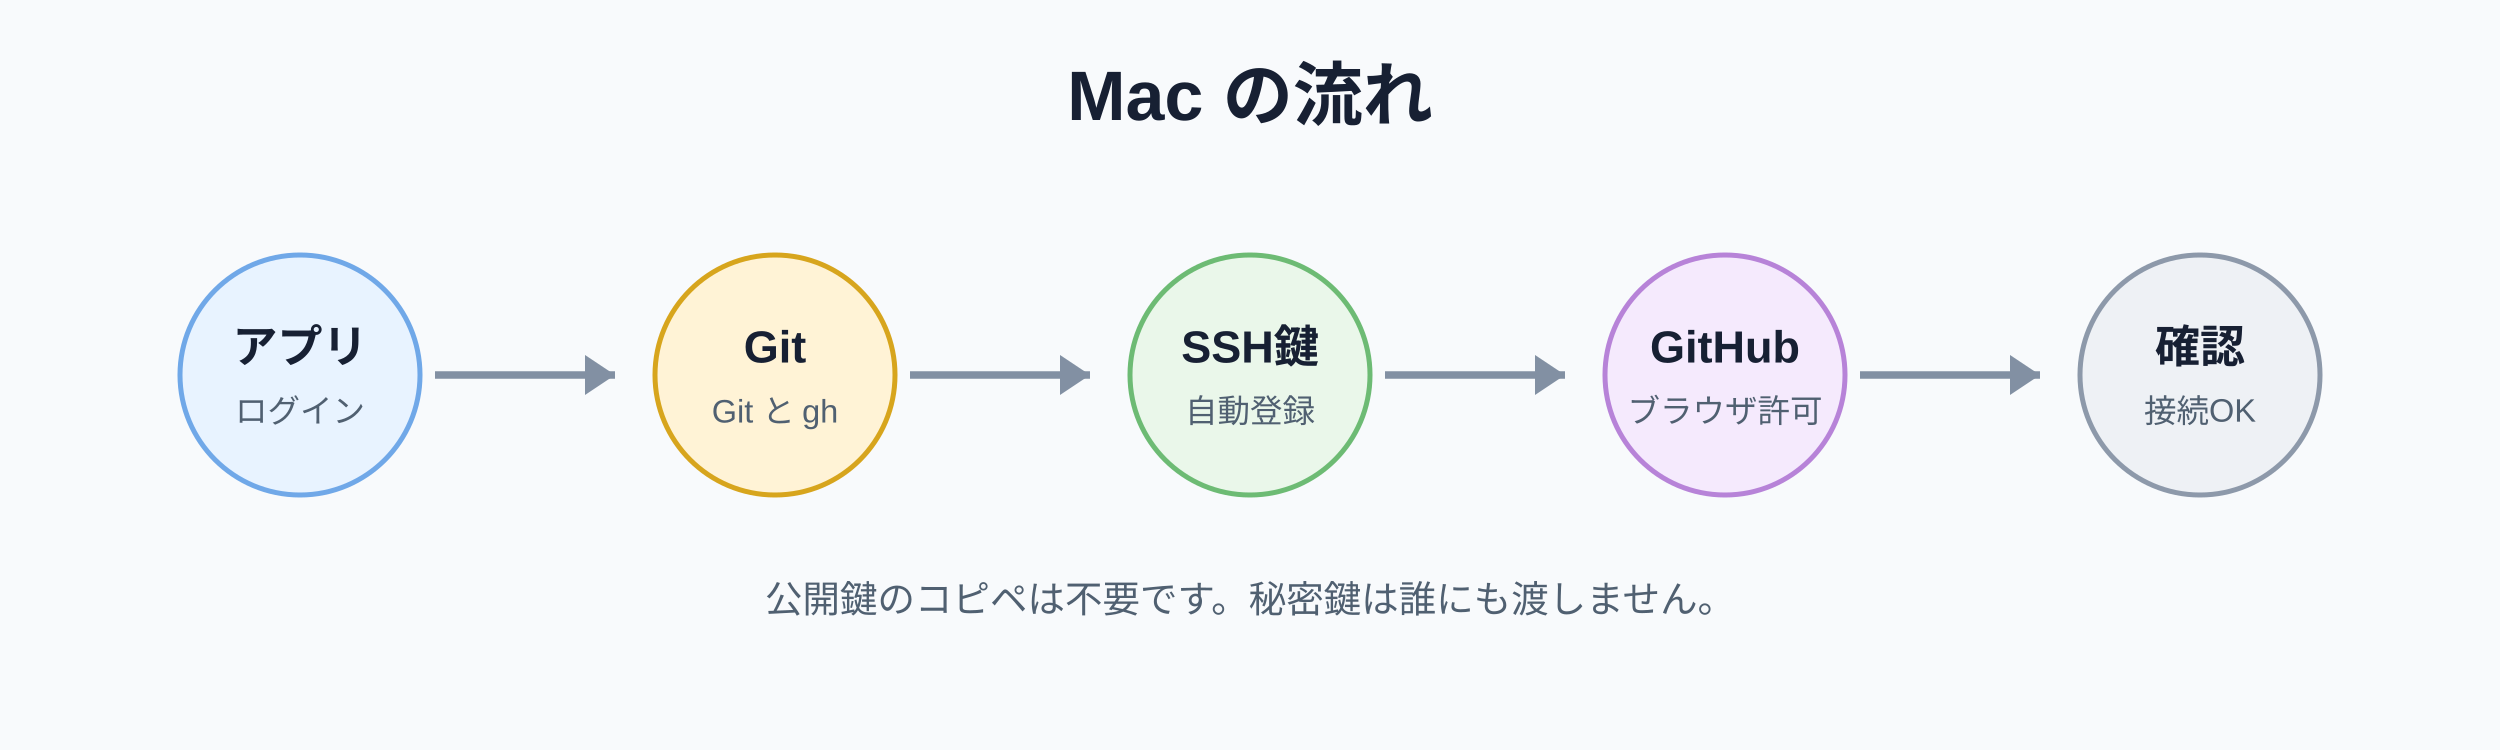
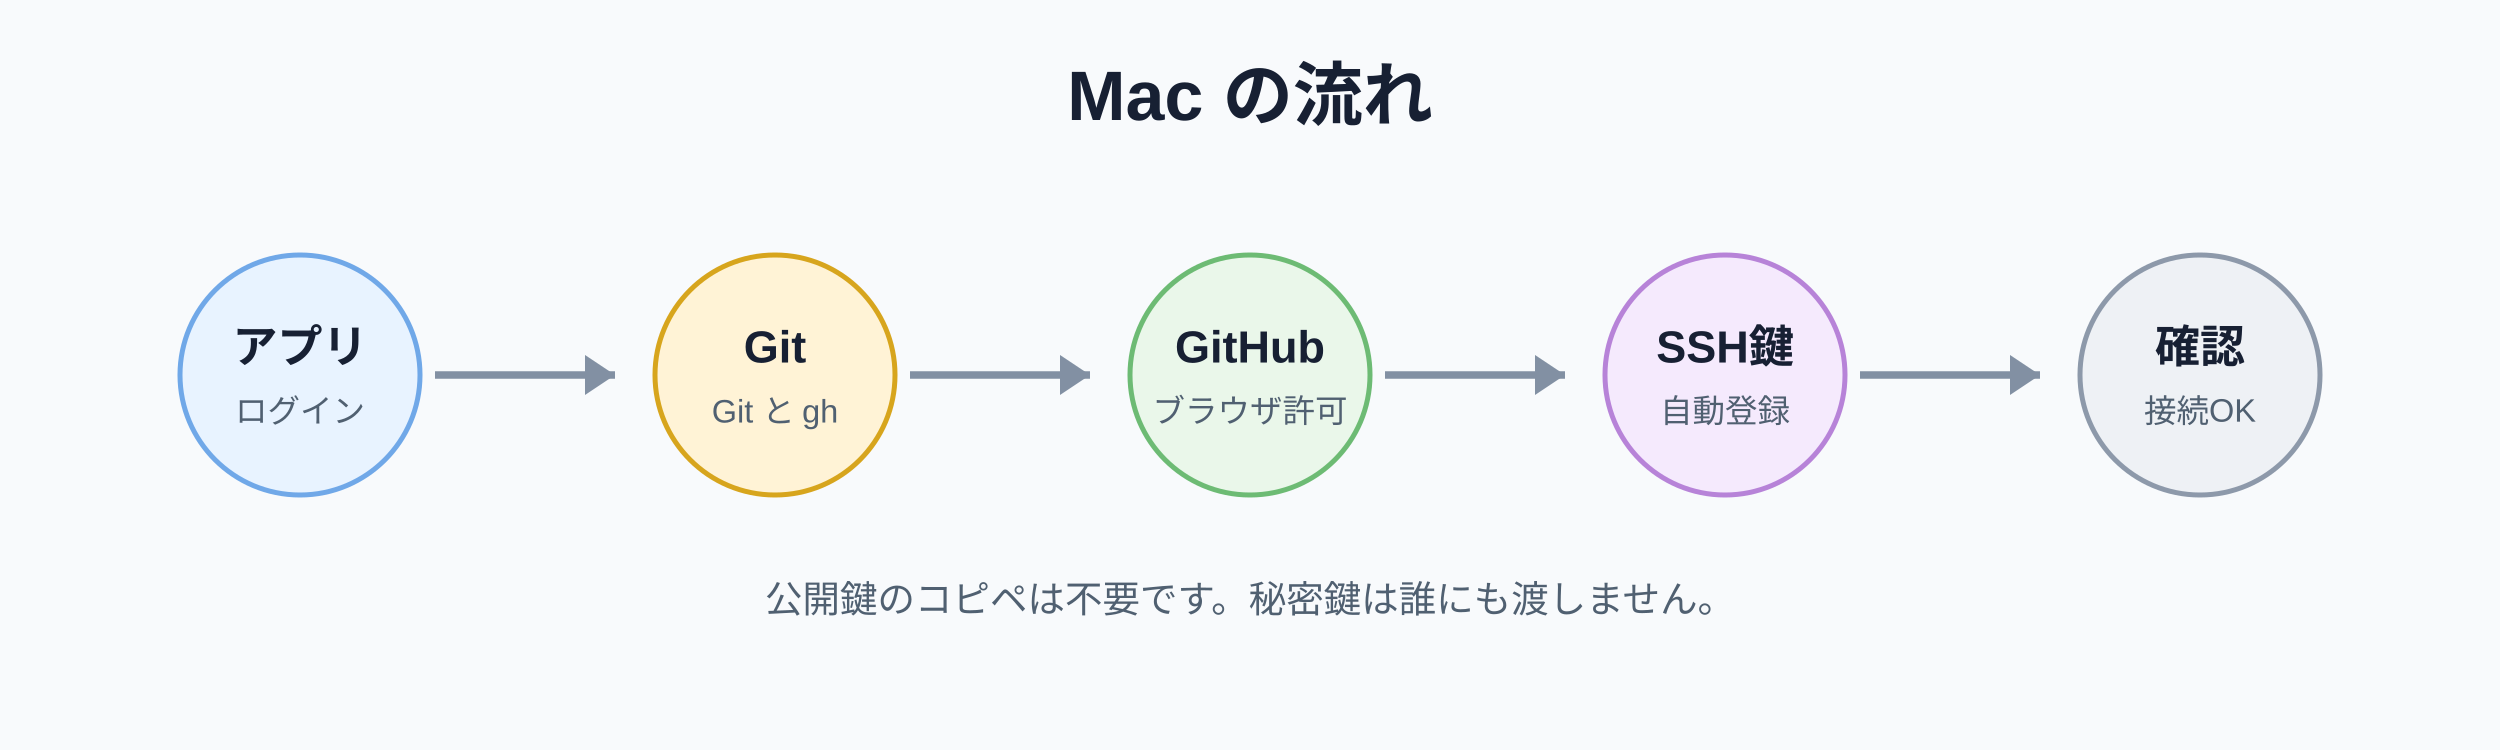
<svg xmlns="http://www.w3.org/2000/svg" width="1000" height="300" viewBox="0 0 1000 300" role="img" aria-labelledby="title desc">
  <rect width="1000" height="300" fill="#f8fafc" />
  <text x="500" y="48" text-anchor="middle" font-family="Arial, 'Hiragino Sans', 'Yu Gothic', sans-serif" font-size="28" font-weight="700" fill="#172033">Mac の流れ</text>
  <g font-family="Arial, 'Hiragino Sans', 'Yu Gothic', sans-serif">
    <circle cx="120" cy="150" r="48" fill="#e8f3ff" stroke="#70a8e8" stroke-width="2" />
    <text x="120" y="145" text-anchor="middle" font-size="18" font-weight="700" fill="#172033">アプリ</text>
    <text x="120" y="169" text-anchor="middle" font-size="13" fill="#506071">ログイン</text>
    <path d="M174 150h72" stroke="#8290a3" stroke-width="3" />
    <path d="M246 150l-12-8v16z" fill="#8290a3" />
    <circle cx="310" cy="150" r="48" fill="#fff3d6" stroke="#d7a51d" stroke-width="2" />
    <text x="310" y="145" text-anchor="middle" font-size="18" font-weight="700" fill="#172033">Git</text>
    <text x="310" y="169" text-anchor="middle" font-size="13" fill="#506071">Git と gh</text>
    <path d="M364 150h72" stroke="#8290a3" stroke-width="3" />
    <path d="M436 150l-12-8v16z" fill="#8290a3" />
    <circle cx="500" cy="150" r="48" fill="#eaf7ea" stroke="#6dbb74" stroke-width="2" />
-     <text x="500" y="145" text-anchor="middle" font-size="18" font-weight="700" fill="#172033">SSH鍵</text>
-     <text x="500" y="169" text-anchor="middle" font-size="13" fill="#506071">自動登録</text>
+     <text x="500" y="145" text-anchor="middle" font-size="18" font-weight="700" fill="#172033">GitHub</text>
+     <text x="500" y="169" text-anchor="middle" font-size="13" fill="#506071">ブラウザ許可</text>
    <path d="M554 150h72" stroke="#8290a3" stroke-width="3" />
    <path d="M626 150l-12-8v16z" fill="#8290a3" />
    <circle cx="690" cy="150" r="48" fill="#f5eafd" stroke="#b783d8" stroke-width="2" />
-     <text x="690" y="145" text-anchor="middle" font-size="18" font-weight="700" fill="#172033">GitHub</text>
-     <text x="690" y="169" text-anchor="middle" font-size="13" fill="#506071">ブラウザ許可</text>
+     <text x="690" y="145" text-anchor="middle" font-size="18" font-weight="700" fill="#172033">SSH鍵</text>
+     <text x="690" y="169" text-anchor="middle" font-size="13" fill="#506071">自動登録</text>
    <path d="M744 150h72" stroke="#8290a3" stroke-width="3" />
    <path d="M816 150l-12-8v16z" fill="#8290a3" />
    <circle cx="880" cy="150" r="48" fill="#eef1f5" stroke="#8d99aa" stroke-width="2" />
    <text x="880" y="145" text-anchor="middle" font-size="18" font-weight="700" fill="#172033">確認</text>
    <text x="880" y="169" text-anchor="middle" font-size="13" fill="#506071">接続OK</text>
  </g>
  <text x="500" y="245" text-anchor="middle" font-family="Arial, 'Hiragino Sans', 'Yu Gothic', sans-serif" font-size="15" fill="#506071">公開鍵のコピペは不要です。秘密鍵は誰にも渡しません。</text>
</svg>
